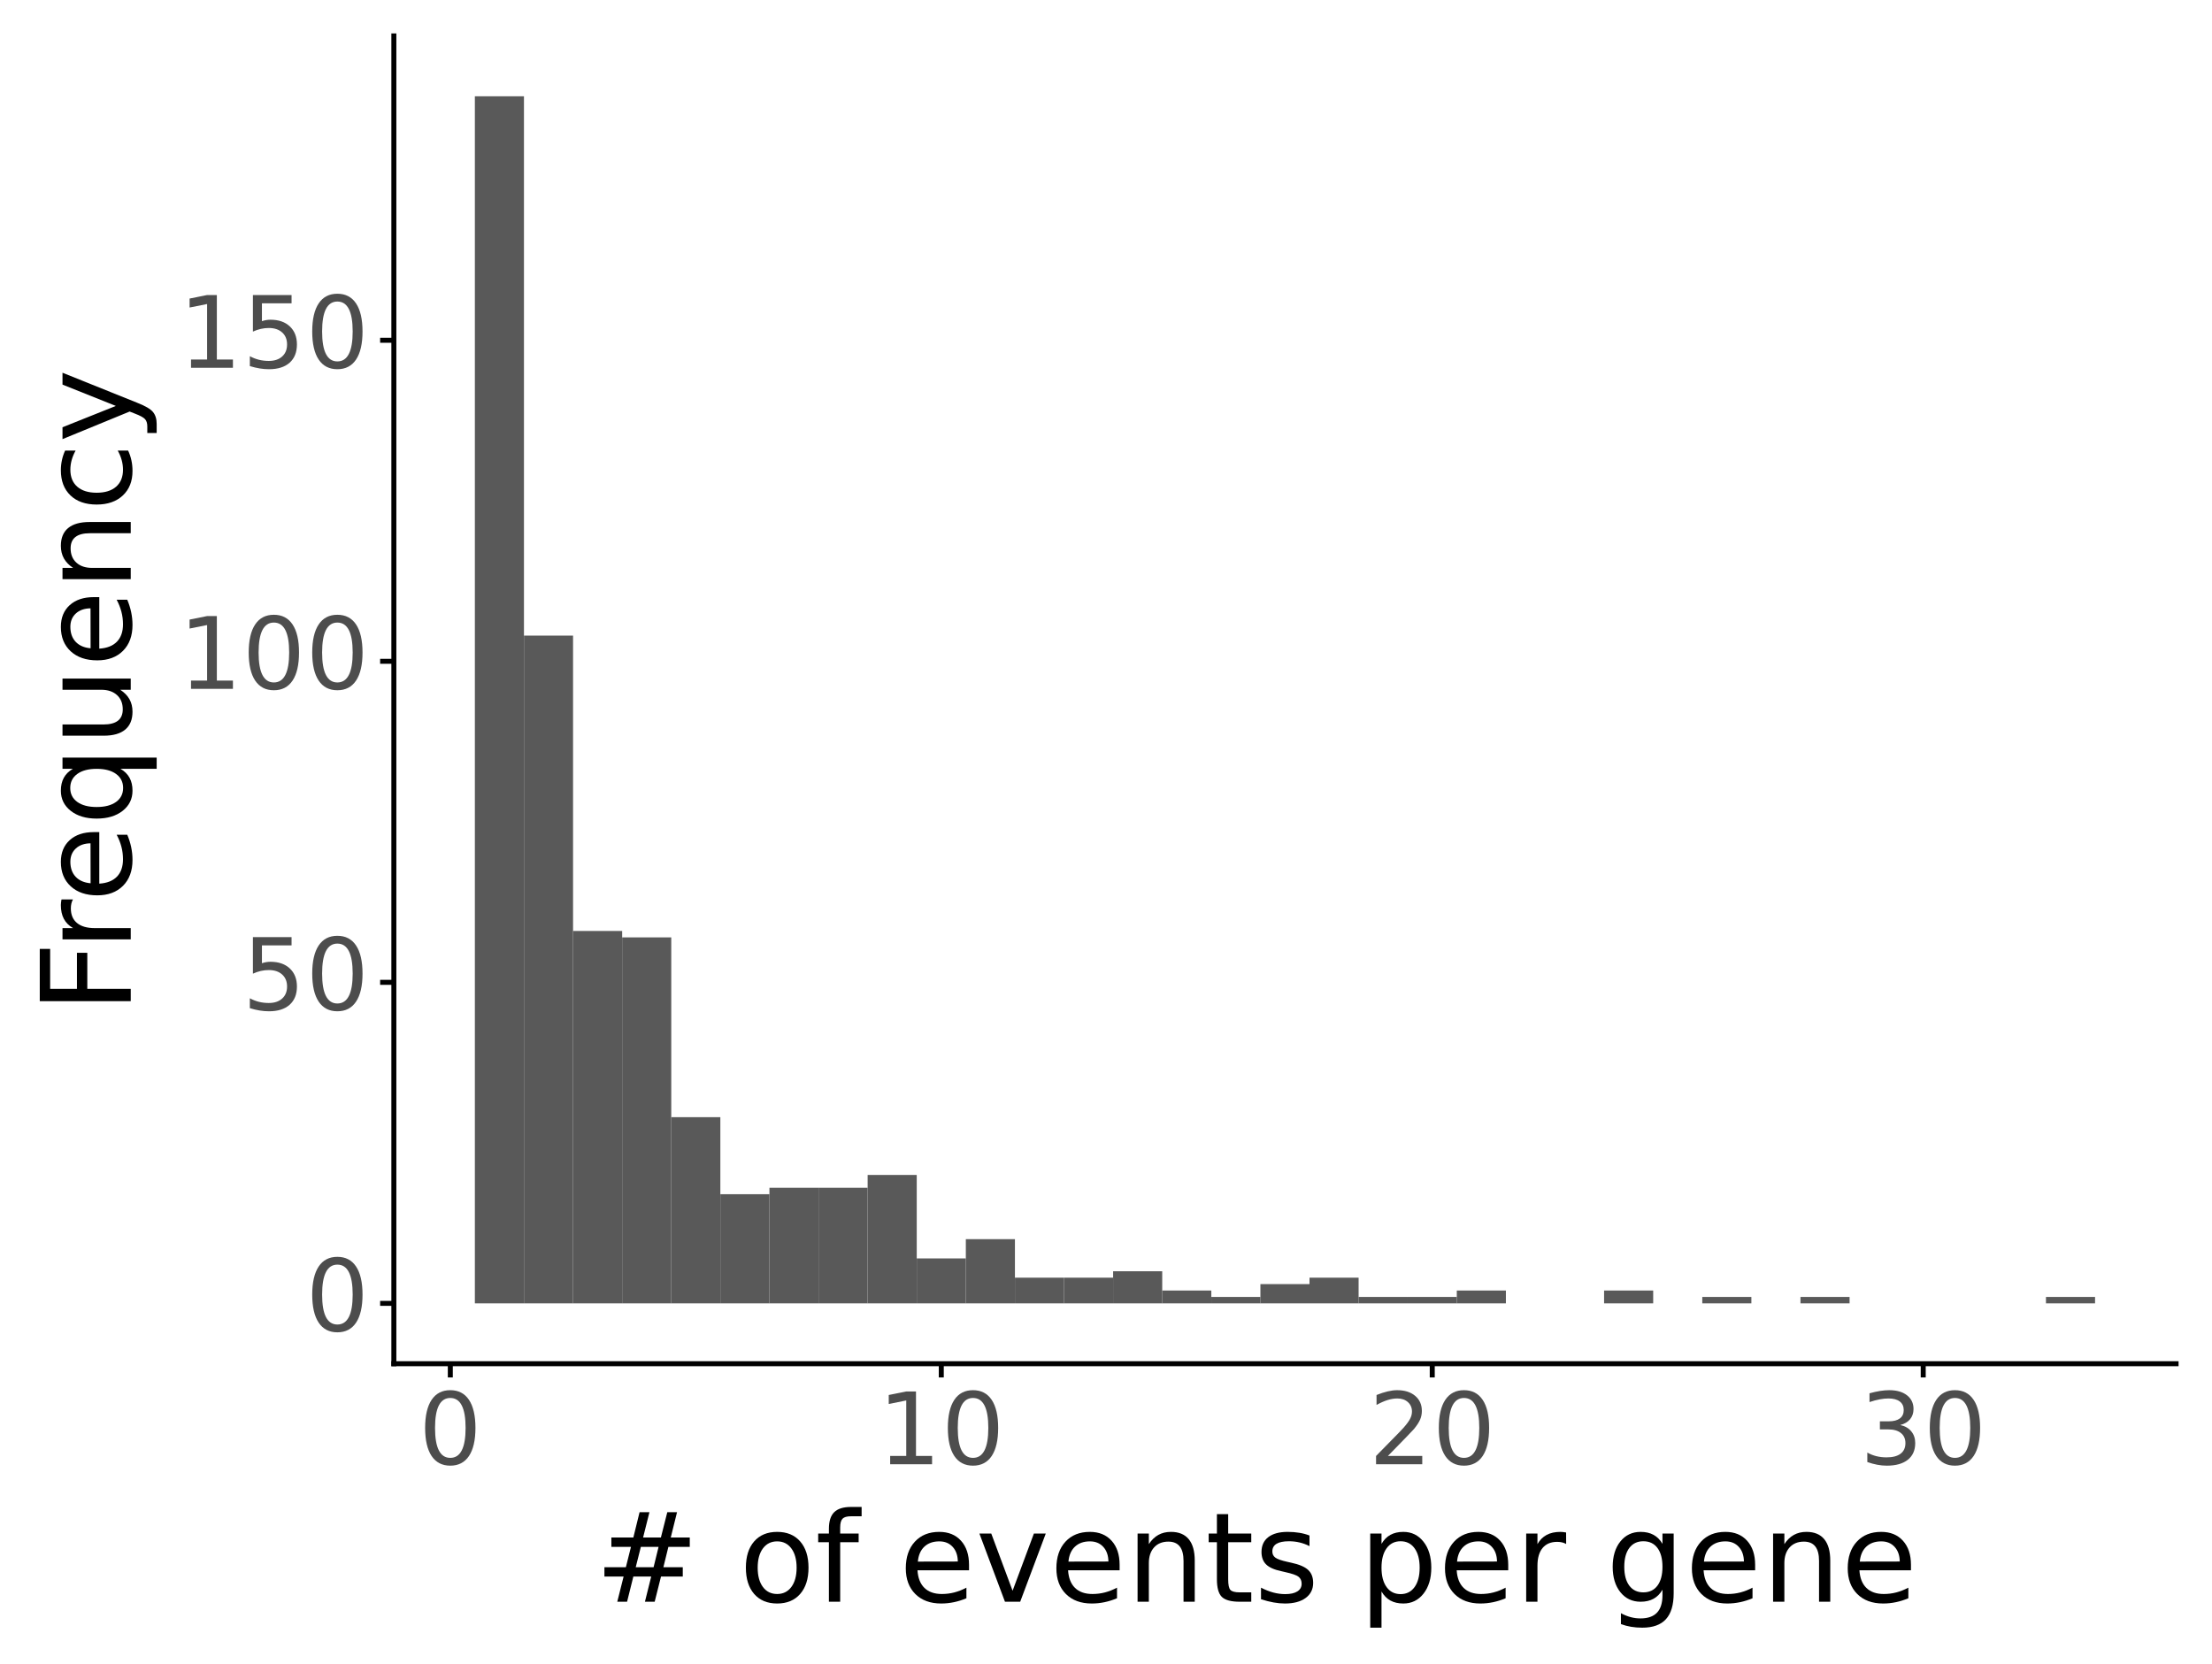
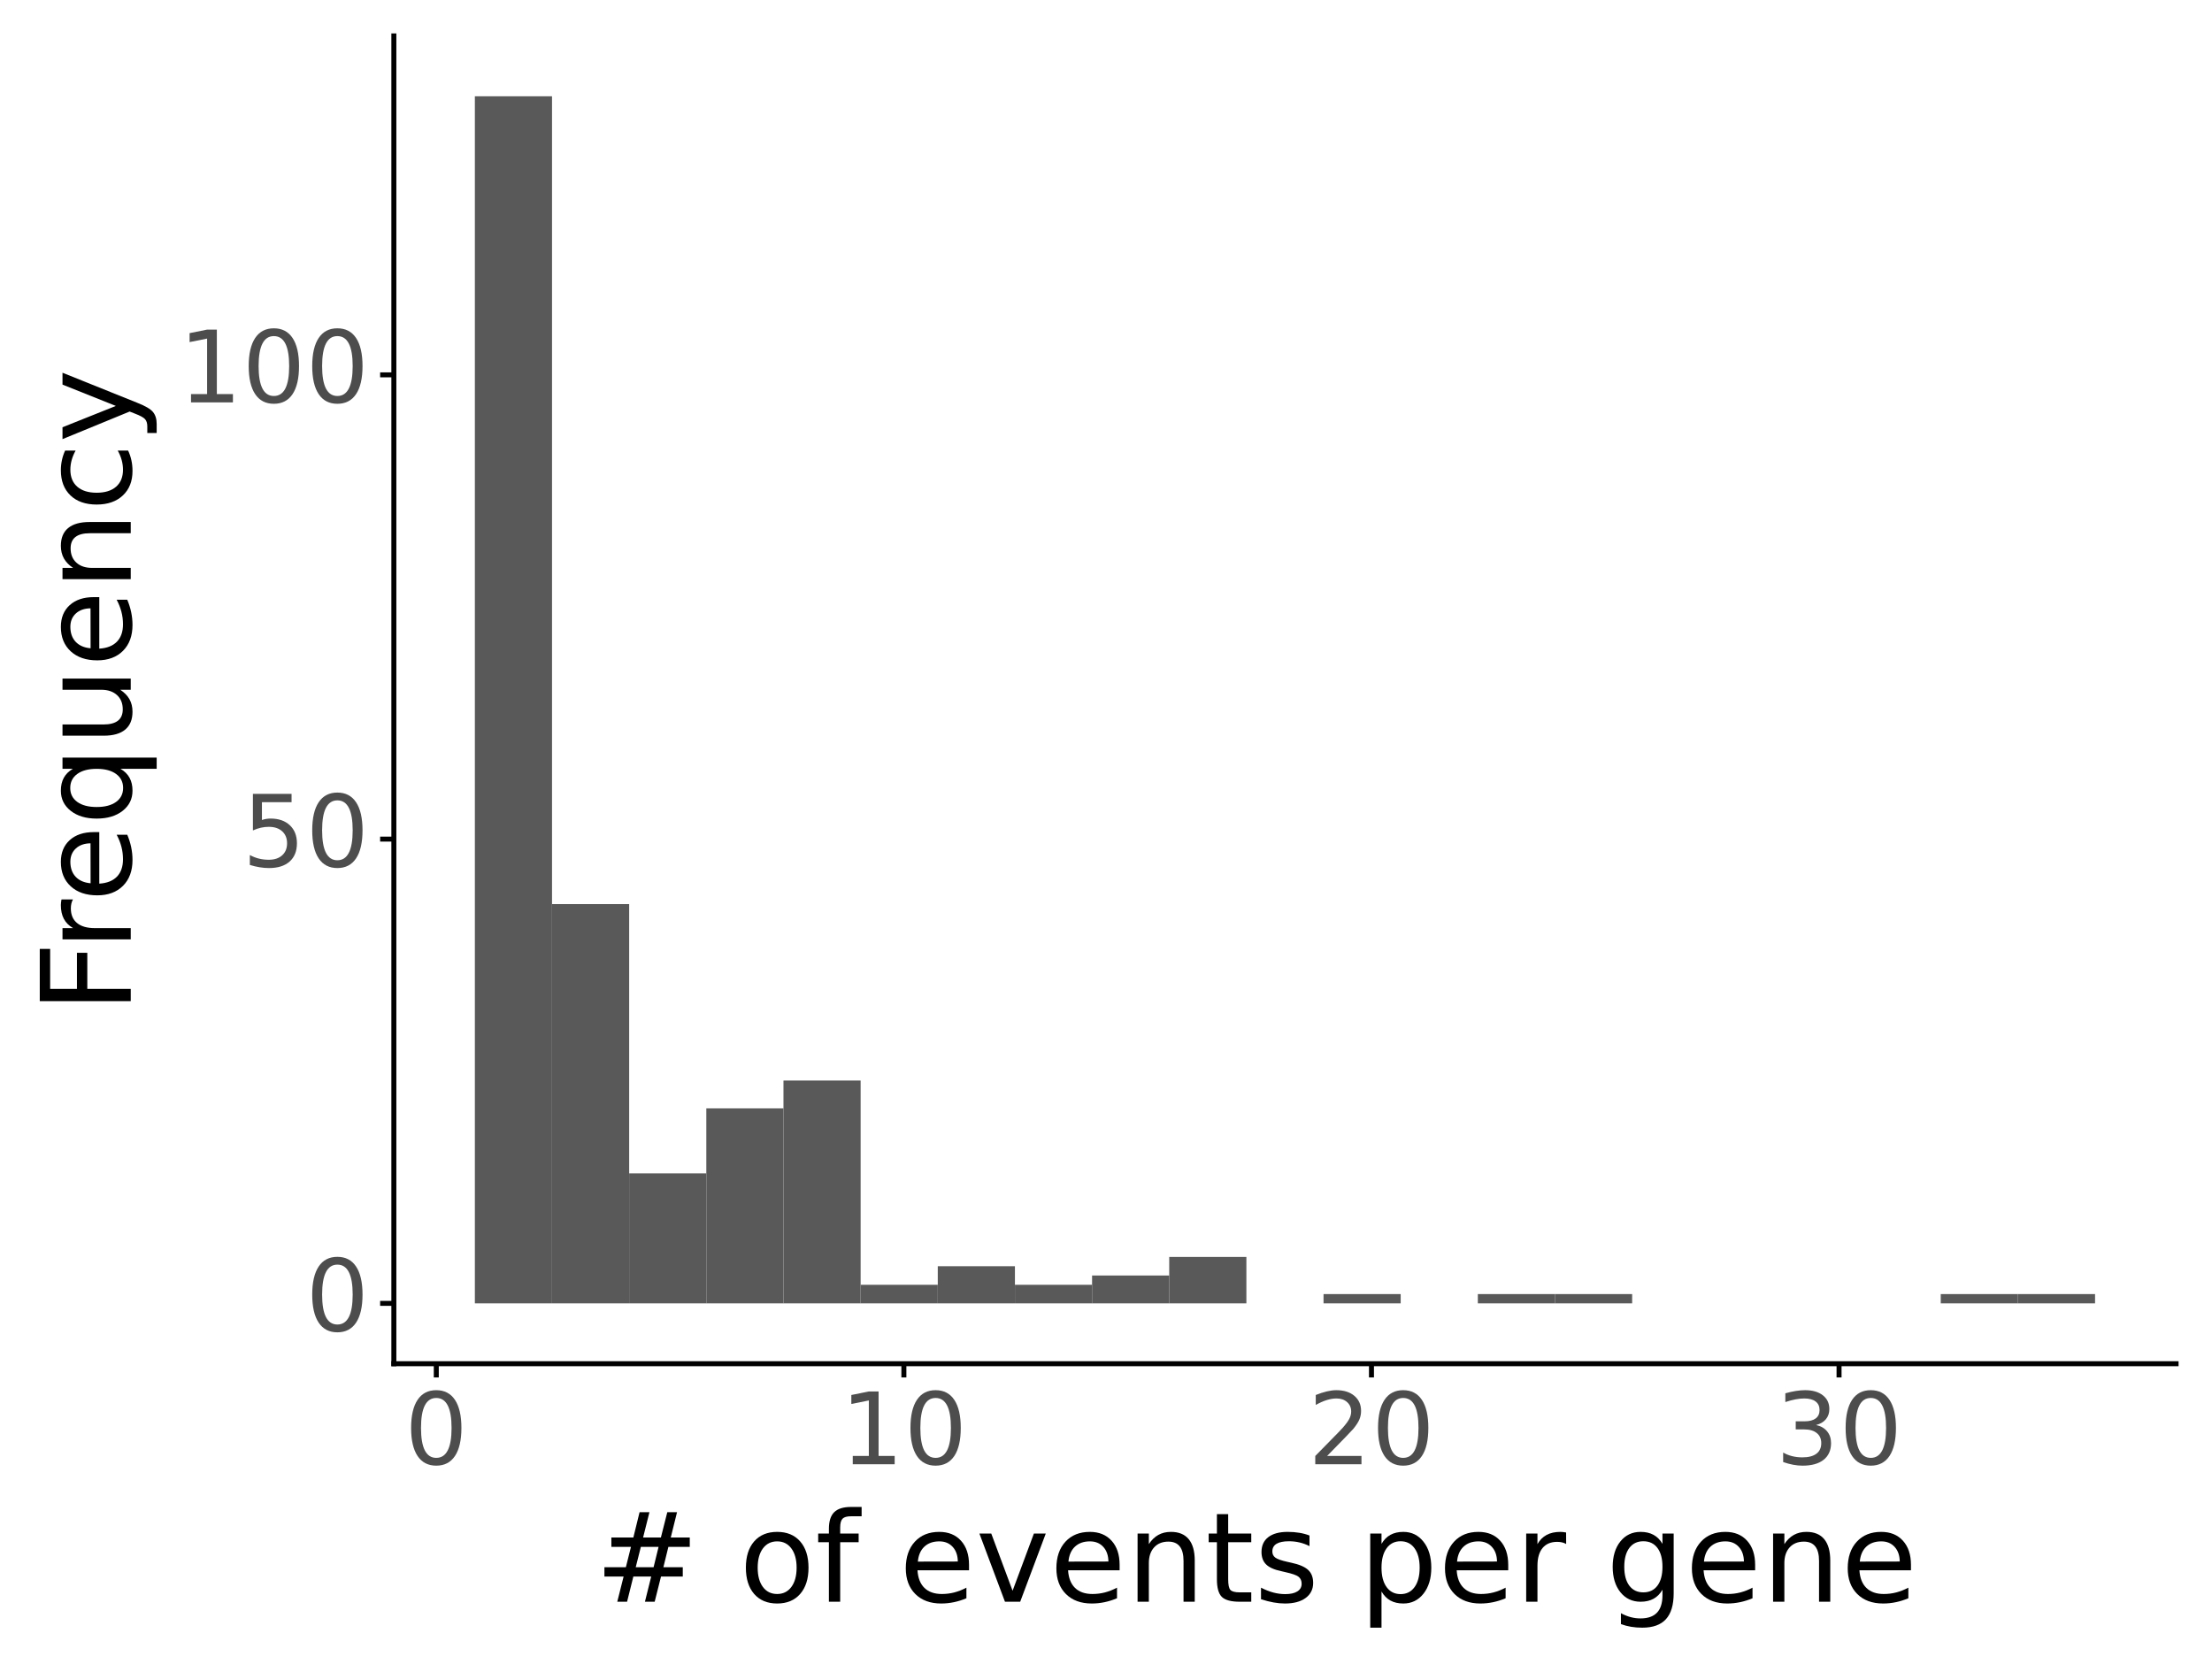
<svg xmlns="http://www.w3.org/2000/svg" xmlns:xlink="http://www.w3.org/1999/xlink" height="333.414pt" version="1.1" viewBox="0 0 443.24 333.414" width="443.24pt">
  <defs>
    <style type="text/css">*{stroke-linecap:butt;stroke-linejoin:round;}</style>
  </defs>
  <g id="figure_1">
    <g id="patch_1">
      <path d="M 0 333.414  L 443.24 333.414  L 443.24 0  L 0 0  z " style="fill:#ffffff;stroke:#ffffff;stroke-linejoin:miter;" />
    </g>
    <g id="axes_1">
      <g id="patch_2">
        <path d="M 78.92 273.312  L 436.04 273.312  L 436.04 7.2  L 78.92 7.2  z " style="fill:none;" />
      </g>
      <g id="matplotlib.axis_1">
        <g id="xtick_1">
          <g id="line2d_1">
-             <path clip-path="url(#p612c468a68)" d="M 90.234 273.312  L 90.234 7.2  " style="fill:none;stroke:#ffffff;" />
+             <path clip-path="url(#p6a5c1a3792)" d="M 87.423 273.312  L 87.423 7.2  " style="fill:none;stroke:#ffffff;" />
          </g>
          <g id="line2d_2">
-             <path d="M 90.234 273.312  " style="fill:none;stroke:#333333;stroke-width:1.5;" />
-             <defs>
-               <path d="M 0 0  L 0 2.75  " id="m7a1d5be447" style="stroke:#000000;" />
-             </defs>
-             <g>
-               <use style="fill:#333333;stroke:#000000;" x="90.234" xlink:href="#m7a1d5be447" y="273.312" />
+             <path d="M 87.423 273.312  " style="fill:none;stroke:#333333;stroke-width:1.5;" />
+             <defs>
+               <path d="M 0 0  L 0 2.75  " id="m0ceb2ca5d0" style="stroke:#000000;" />
+             </defs>
+             <g>
+               <use style="fill:#333333;stroke:#000000;" x="87.423" xlink:href="#m0ceb2ca5d0" y="273.312" />
            </g>
          </g>
          <g id="text_1">
-             <g style="fill:#4d4d4d;" transform="translate(83.87153 293.4589)scale(0.2 -0.2)">
+             <g style="fill:#4d4d4d;" transform="translate(81.06067 293.4589)scale(0.2 -0.2)">
              <defs>
                <path d="M 31.781 66.406  Q 24.172 66.406 20.328 58.906  Q 16.5 51.422 16.5 36.375  Q 16.5 21.391 20.328 13.891  Q 24.172 6.391 31.781 6.391  Q 39.453 6.391 43.281 13.891  Q 47.125 21.391 47.125 36.375  Q 47.125 51.422 43.281 58.906  Q 39.453 66.406 31.781 66.406  z M 31.781 74.219  Q 44.047 74.219 50.516 64.516  Q 56.984 54.828 56.984 36.375  Q 56.984 17.969 50.516 8.266  Q 44.047 -1.422 31.781 -1.422  Q 19.531 -1.422 13.062 8.266  Q 6.594 17.969 6.594 36.375  Q 6.594 54.828 13.062 64.516  Q 19.531 74.219 31.781 74.219  z " id="DejaVuSans-48" />
              </defs>
              <use xlink:href="#DejaVuSans-48" />
            </g>
          </g>
        </g>
        <g id="xtick_2">
          <g id="line2d_3">
-             <path clip-path="url(#p612c468a68)" d="M 188.614 273.312  L 188.614 7.2  " style="fill:none;stroke:#ffffff;" />
+             <path clip-path="url(#p6a5c1a3792)" d="M 181.119 273.312  L 181.119 7.2  " style="fill:none;stroke:#ffffff;" />
          </g>
          <g id="line2d_4">
-             <path d="M 188.614 273.312  " style="fill:none;stroke:#333333;stroke-width:1.5;" />
-             <g>
-               <use style="fill:#333333;stroke:#000000;" x="188.614" xlink:href="#m7a1d5be447" y="273.312" />
+             <path d="M 181.119 273.312  " style="fill:none;stroke:#333333;stroke-width:1.5;" />
+             <g>
+               <use style="fill:#333333;stroke:#000000;" x="181.119" xlink:href="#m0ceb2ca5d0" y="273.312" />
            </g>
          </g>
          <g id="text_2">
-             <g style="fill:#4d4d4d;" transform="translate(175.8892 293.4589)scale(0.2 -0.2)">
+             <g style="fill:#4d4d4d;" transform="translate(168.3936 293.4589)scale(0.2 -0.2)">
              <defs>
                <path d="M 12.406 8.297  L 28.516 8.297  L 28.516 63.922  L 10.984 60.406  L 10.984 69.391  L 28.422 72.906  L 38.281 72.906  L 38.281 8.297  L 54.391 8.297  L 54.391 0  L 12.406 0  z " id="DejaVuSans-49" />
              </defs>
              <use xlink:href="#DejaVuSans-49" />
              <use x="63.623" xlink:href="#DejaVuSans-48" />
            </g>
          </g>
        </g>
        <g id="xtick_3">
          <g id="line2d_5">
-             <path clip-path="url(#p612c468a68)" d="M 286.994 273.312  L 286.994 7.2  " style="fill:none;stroke:#ffffff;" />
+             <path clip-path="url(#p6a5c1a3792)" d="M 274.814 273.312  L 274.814 7.2  " style="fill:none;stroke:#ffffff;" />
          </g>
          <g id="line2d_6">
-             <path d="M 286.994 273.312  " style="fill:none;stroke:#333333;stroke-width:1.5;" />
-             <g>
-               <use style="fill:#333333;stroke:#000000;" x="286.994" xlink:href="#m7a1d5be447" y="273.312" />
+             <path d="M 274.814 273.312  " style="fill:none;stroke:#333333;stroke-width:1.5;" />
+             <g>
+               <use style="fill:#333333;stroke:#000000;" x="274.814" xlink:href="#m0ceb2ca5d0" y="273.312" />
            </g>
          </g>
          <g id="text_3">
-             <g style="fill:#4d4d4d;" transform="translate(274.2694 293.4589)scale(0.2 -0.2)">
+             <g style="fill:#4d4d4d;" transform="translate(262.089 293.4589)scale(0.2 -0.2)">
              <defs>
                <path d="M 19.188 8.297  L 53.609 8.297  L 53.609 0  L 7.328 0  L 7.328 8.297  Q 12.938 14.109 22.625 23.891  Q 32.328 33.688 34.812 36.531  Q 39.547 41.844 41.422 45.531  Q 43.312 49.219 43.312 52.781  Q 43.312 58.594 39.234 62.25  Q 35.156 65.922 28.609 65.922  Q 23.969 65.922 18.812 64.312  Q 13.672 62.703 7.812 59.422  L 7.812 69.391  Q 13.766 71.781 18.938 73  Q 24.125 74.219 28.422 74.219  Q 39.75 74.219 46.484 68.547  Q 53.219 62.891 53.219 53.422  Q 53.219 48.922 51.531 44.891  Q 49.859 40.875 45.406 35.406  Q 44.188 33.984 37.641 27.219  Q 31.109 20.453 19.188 8.297  z " id="DejaVuSans-50" />
              </defs>
              <use xlink:href="#DejaVuSans-50" />
              <use x="63.623" xlink:href="#DejaVuSans-48" />
            </g>
          </g>
        </g>
        <g id="xtick_4">
          <g id="line2d_7">
-             <path clip-path="url(#p612c468a68)" d="M 385.375 273.312  L 385.375 7.2  " style="fill:none;stroke:#ffffff;" />
+             <path clip-path="url(#p6a5c1a3792)" d="M 368.509 273.312  L 368.509 7.2  " style="fill:none;stroke:#ffffff;" />
          </g>
          <g id="line2d_8">
-             <path d="M 385.375 273.312  " style="fill:none;stroke:#333333;stroke-width:1.5;" />
-             <g>
-               <use style="fill:#333333;stroke:#000000;" x="385.375" xlink:href="#m7a1d5be447" y="273.312" />
+             <path d="M 368.509 273.312  " style="fill:none;stroke:#333333;stroke-width:1.5;" />
+             <g>
+               <use style="fill:#333333;stroke:#000000;" x="368.509" xlink:href="#m0ceb2ca5d0" y="273.312" />
            </g>
          </g>
          <g id="text_4">
-             <g style="fill:#4d4d4d;" transform="translate(372.6495 293.4589)scale(0.2 -0.2)">
+             <g style="fill:#4d4d4d;" transform="translate(355.7844 293.4589)scale(0.2 -0.2)">
              <defs>
                <path d="M 40.578 39.312  Q 47.656 37.797 51.625 33  Q 55.609 28.219 55.609 21.188  Q 55.609 10.406 48.188 4.484  Q 40.766 -1.422 27.094 -1.422  Q 22.516 -1.422 17.656 -0.516  Q 12.797 0.391 7.625 2.203  L 7.625 11.719  Q 11.719 9.328 16.594 8.109  Q 21.484 6.891 26.812 6.891  Q 36.078 6.891 40.938 10.547  Q 45.797 14.203 45.797 21.188  Q 45.797 27.641 41.281 31.266  Q 36.766 34.906 28.719 34.906  L 20.219 34.906  L 20.219 43.016  L 29.109 43.016  Q 36.375 43.016 40.234 45.922  Q 44.094 48.828 44.094 54.297  Q 44.094 59.906 40.109 62.906  Q 36.141 65.922 28.719 65.922  Q 24.656 65.922 20.016 65.031  Q 15.375 64.156 9.812 62.312  L 9.812 71.094  Q 15.438 72.656 20.344 73.438  Q 25.25 74.219 29.594 74.219  Q 40.828 74.219 47.359 69.109  Q 53.906 64.016 53.906 55.328  Q 53.906 49.266 50.438 45.094  Q 46.969 40.922 40.578 39.312  z " id="DejaVuSans-51" />
              </defs>
              <use xlink:href="#DejaVuSans-51" />
              <use x="63.623" xlink:href="#DejaVuSans-48" />
            </g>
          </g>
        </g>
        <g id="xtick_5">
          <g id="line2d_9">
-             <path clip-path="url(#p612c468a68)" d="M 139.424 273.312  L 139.424 7.2  " style="fill:none;stroke:#ffffff;stroke-width:0.5;" />
+             <path clip-path="url(#p6a5c1a3792)" d="M 134.271 273.312  L 134.271 7.2  " style="fill:none;stroke:#ffffff;stroke-width:0.5;" />
          </g>
        </g>
        <g id="xtick_6">
          <g id="line2d_10">
-             <path clip-path="url(#p612c468a68)" d="M 237.804 273.312  L 237.804 7.2  " style="fill:none;stroke:#ffffff;stroke-width:0.5;" />
+             <path clip-path="url(#p6a5c1a3792)" d="M 227.966 273.312  L 227.966 7.2  " style="fill:none;stroke:#ffffff;stroke-width:0.5;" />
          </g>
        </g>
        <g id="xtick_7">
          <g id="line2d_11">
-             <path clip-path="url(#p612c468a68)" d="M 336.184 273.312  L 336.184 7.2  " style="fill:none;stroke:#ffffff;stroke-width:0.5;" />
+             <path clip-path="url(#p6a5c1a3792)" d="M 321.662 273.312  L 321.662 7.2  " style="fill:none;stroke:#ffffff;stroke-width:0.5;" />
          </g>
        </g>
        <g id="xtick_8">
          <g id="line2d_12">
-             <path clip-path="url(#p612c468a68)" d="M 434.565 273.312  L 434.565 7.2  " style="fill:none;stroke:#ffffff;stroke-width:0.5;" />
+             <path clip-path="url(#p6a5c1a3792)" d="M 415.357 273.312  L 415.357 7.2  " style="fill:none;stroke:#ffffff;stroke-width:0.5;" />
          </g>
        </g>
        <g id="text_5">
          <g transform="translate(119.1852 321.0143)scale(0.25 -0.25)">
            <defs>
              <path d="M 51.125 44  L 36.922 44  L 32.812 27.688  L 47.125 27.688  z M 43.797 71.781  L 38.719 51.516  L 52.984 51.516  L 58.109 71.781  L 65.922 71.781  L 60.891 51.516  L 76.125 51.516  L 76.125 44  L 58.984 44  L 54.984 27.688  L 70.516 27.688  L 70.516 20.219  L 53.078 20.219  L 48 0  L 40.188 0  L 45.219 20.219  L 30.906 20.219  L 25.875 0  L 18.016 0  L 23.094 20.219  L 7.719 20.219  L 7.719 27.688  L 24.906 27.688  L 29 44  L 13.281 44  L 13.281 51.516  L 30.906 51.516  L 35.891 71.781  z " id="DejaVuSans-35" />
              <path id="DejaVuSans-32" />
              <path d="M 30.609 48.391  Q 23.391 48.391 19.188 42.75  Q 14.984 37.109 14.984 27.297  Q 14.984 17.484 19.156 11.844  Q 23.344 6.203 30.609 6.203  Q 37.797 6.203 41.984 11.859  Q 46.188 17.531 46.188 27.297  Q 46.188 37.016 41.984 42.703  Q 37.797 48.391 30.609 48.391  z M 30.609 56  Q 42.328 56 49.016 48.375  Q 55.719 40.766 55.719 27.297  Q 55.719 13.875 49.016 6.219  Q 42.328 -1.422 30.609 -1.422  Q 18.844 -1.422 12.172 6.219  Q 5.516 13.875 5.516 27.297  Q 5.516 40.766 12.172 48.375  Q 18.844 56 30.609 56  z " id="DejaVuSans-111" />
              <path d="M 37.109 75.984  L 37.109 68.5  L 28.516 68.5  Q 23.688 68.5 21.797 66.547  Q 19.922 64.594 19.922 59.516  L 19.922 54.688  L 34.719 54.688  L 34.719 47.703  L 19.922 47.703  L 19.922 0  L 10.891 0  L 10.891 47.703  L 2.297 47.703  L 2.297 54.688  L 10.891 54.688  L 10.891 58.5  Q 10.891 67.625 15.141 71.797  Q 19.391 75.984 28.609 75.984  z " id="DejaVuSans-102" />
              <path d="M 56.203 29.594  L 56.203 25.203  L 14.891 25.203  Q 15.484 15.922 20.484 11.062  Q 25.484 6.203 34.422 6.203  Q 39.594 6.203 44.453 7.469  Q 49.312 8.734 54.109 11.281  L 54.109 2.781  Q 49.266 0.734 44.188 -0.344  Q 39.109 -1.422 33.891 -1.422  Q 20.797 -1.422 13.156 6.188  Q 5.516 13.812 5.516 26.812  Q 5.516 40.234 12.766 48.109  Q 20.016 56 32.328 56  Q 43.359 56 49.781 48.891  Q 56.203 41.797 56.203 29.594  z M 47.219 32.234  Q 47.125 39.594 43.094 43.984  Q 39.062 48.391 32.422 48.391  Q 24.906 48.391 20.391 44.141  Q 15.875 39.891 15.188 32.172  z " id="DejaVuSans-101" />
              <path d="M 2.984 54.688  L 12.5 54.688  L 29.594 8.797  L 46.688 54.688  L 56.203 54.688  L 35.688 0  L 23.484 0  z " id="DejaVuSans-118" />
              <path d="M 54.891 33.016  L 54.891 0  L 45.906 0  L 45.906 32.719  Q 45.906 40.484 42.875 44.328  Q 39.844 48.188 33.797 48.188  Q 26.516 48.188 22.312 43.547  Q 18.109 38.922 18.109 30.906  L 18.109 0  L 9.078 0  L 9.078 54.688  L 18.109 54.688  L 18.109 46.188  Q 21.344 51.125 25.703 53.562  Q 30.078 56 35.797 56  Q 45.219 56 50.047 50.172  Q 54.891 44.344 54.891 33.016  z " id="DejaVuSans-110" />
              <path d="M 18.312 70.219  L 18.312 54.688  L 36.812 54.688  L 36.812 47.703  L 18.312 47.703  L 18.312 18.016  Q 18.312 11.328 20.141 9.422  Q 21.969 7.516 27.594 7.516  L 36.812 7.516  L 36.812 0  L 27.594 0  Q 17.188 0 13.234 3.875  Q 9.281 7.766 9.281 18.016  L 9.281 47.703  L 2.688 47.703  L 2.688 54.688  L 9.281 54.688  L 9.281 70.219  z " id="DejaVuSans-116" />
              <path d="M 44.281 53.078  L 44.281 44.578  Q 40.484 46.531 36.375 47.5  Q 32.281 48.484 27.875 48.484  Q 21.188 48.484 17.844 46.438  Q 14.5 44.391 14.5 40.281  Q 14.5 37.156 16.891 35.375  Q 19.281 33.594 26.516 31.984  L 29.594 31.297  Q 39.156 29.25 43.188 25.516  Q 47.219 21.781 47.219 15.094  Q 47.219 7.469 41.188 3.016  Q 35.156 -1.422 24.609 -1.422  Q 20.219 -1.422 15.453 -0.562  Q 10.688 0.297 5.422 2  L 5.422 11.281  Q 10.406 8.688 15.234 7.391  Q 20.062 6.109 24.812 6.109  Q 31.156 6.109 34.562 8.281  Q 37.984 10.453 37.984 14.406  Q 37.984 18.062 35.516 20.016  Q 33.062 21.969 24.703 23.781  L 21.578 24.516  Q 13.234 26.266 9.516 29.906  Q 5.812 33.547 5.812 39.891  Q 5.812 47.609 11.281 51.797  Q 16.75 56 26.812 56  Q 31.781 56 36.172 55.266  Q 40.578 54.547 44.281 53.078  z " id="DejaVuSans-115" />
              <path d="M 18.109 8.203  L 18.109 -20.797  L 9.078 -20.797  L 9.078 54.688  L 18.109 54.688  L 18.109 46.391  Q 20.953 51.266 25.266 53.625  Q 29.594 56 35.594 56  Q 45.562 56 51.781 48.094  Q 58.016 40.188 58.016 27.297  Q 58.016 14.406 51.781 6.484  Q 45.562 -1.422 35.594 -1.422  Q 29.594 -1.422 25.266 0.953  Q 20.953 3.328 18.109 8.203  z M 48.688 27.297  Q 48.688 37.203 44.609 42.844  Q 40.531 48.484 33.406 48.484  Q 26.266 48.484 22.188 42.844  Q 18.109 37.203 18.109 27.297  Q 18.109 17.391 22.188 11.75  Q 26.266 6.109 33.406 6.109  Q 40.531 6.109 44.609 11.75  Q 48.688 17.391 48.688 27.297  z " id="DejaVuSans-112" />
              <path d="M 41.109 46.297  Q 39.594 47.172 37.812 47.578  Q 36.031 48 33.891 48  Q 26.266 48 22.188 43.047  Q 18.109 38.094 18.109 28.812  L 18.109 0  L 9.078 0  L 9.078 54.688  L 18.109 54.688  L 18.109 46.188  Q 20.953 51.172 25.484 53.578  Q 30.031 56 36.531 56  Q 37.453 56 38.578 55.875  Q 39.703 55.766 41.062 55.516  z " id="DejaVuSans-114" />
              <path d="M 45.406 27.984  Q 45.406 37.75 41.375 43.109  Q 37.359 48.484 30.078 48.484  Q 22.859 48.484 18.828 43.109  Q 14.797 37.75 14.797 27.984  Q 14.797 18.266 18.828 12.891  Q 22.859 7.516 30.078 7.516  Q 37.359 7.516 41.375 12.891  Q 45.406 18.266 45.406 27.984  z M 54.391 6.781  Q 54.391 -7.172 48.188 -13.984  Q 42 -20.797 29.203 -20.797  Q 24.469 -20.797 20.266 -20.094  Q 16.062 -19.391 12.109 -17.922  L 12.109 -9.188  Q 16.062 -11.328 19.922 -12.344  Q 23.781 -13.375 27.781 -13.375  Q 36.625 -13.375 41.016 -8.766  Q 45.406 -4.156 45.406 5.172  L 45.406 9.625  Q 42.625 4.781 38.281 2.391  Q 33.938 0 27.875 0  Q 17.828 0 11.672 7.656  Q 5.516 15.328 5.516 27.984  Q 5.516 40.672 11.672 48.328  Q 17.828 56 27.875 56  Q 33.938 56 38.281 53.609  Q 42.625 51.219 45.406 46.391  L 45.406 54.688  L 54.391 54.688  z " id="DejaVuSans-103" />
            </defs>
            <use xlink:href="#DejaVuSans-35" />
            <use x="83.789" xlink:href="#DejaVuSans-32" />
            <use x="115.576" xlink:href="#DejaVuSans-111" />
            <use x="176.758" xlink:href="#DejaVuSans-102" />
            <use x="211.963" xlink:href="#DejaVuSans-32" />
            <use x="243.75" xlink:href="#DejaVuSans-101" />
            <use x="305.273" xlink:href="#DejaVuSans-118" />
            <use x="364.453" xlink:href="#DejaVuSans-101" />
            <use x="425.977" xlink:href="#DejaVuSans-110" />
            <use x="489.355" xlink:href="#DejaVuSans-116" />
            <use x="528.564" xlink:href="#DejaVuSans-115" />
            <use x="580.664" xlink:href="#DejaVuSans-32" />
            <use x="612.451" xlink:href="#DejaVuSans-112" />
            <use x="675.928" xlink:href="#DejaVuSans-101" />
            <use x="737.451" xlink:href="#DejaVuSans-114" />
            <use x="778.564" xlink:href="#DejaVuSans-32" />
            <use x="810.352" xlink:href="#DejaVuSans-103" />
            <use x="873.828" xlink:href="#DejaVuSans-101" />
            <use x="935.352" xlink:href="#DejaVuSans-110" />
            <use x="998.73" xlink:href="#DejaVuSans-101" />
          </g>
        </g>
      </g>
      <g id="matplotlib.axis_2">
        <g id="ytick_1">
          <g id="line2d_13">
-             <path clip-path="url(#p612c468a68)" d="M 78.92 261.216  L 436.04 261.216  " style="fill:none;stroke:#ffffff;" />
+             <path clip-path="url(#p6a5c1a3792)" d="M 78.92 261.216  L 436.04 261.216  " style="fill:none;stroke:#ffffff;" />
          </g>
          <g id="line2d_14">
            <path d="M 78.92 261.216  " style="fill:none;stroke:#333333;stroke-width:1.5;" />
            <defs>
-               <path d="M 0 0  L -2.75 0  " id="m4fc9c7120b" style="stroke:#000000;" />
-             </defs>
-             <g>
-               <use style="fill:#333333;stroke:#000000;" x="78.92" xlink:href="#m4fc9c7120b" y="261.216" />
+               <path d="M 0 0  L -2.75 0  " id="m2c39aeb231" style="stroke:#000000;" />
+             </defs>
+             <g>
+               <use style="fill:#333333;stroke:#000000;" x="78.92" xlink:href="#m2c39aeb231" y="261.216" />
            </g>
          </g>
          <g id="text_6">
            <g style="fill:#4d4d4d;" transform="translate(61.24531 266.7348)scale(0.2 -0.2)">
              <use xlink:href="#DejaVuSans-48" />
            </g>
          </g>
        </g>
        <g id="ytick_2">
          <g id="line2d_15">
-             <path clip-path="url(#p612c468a68)" d="M 78.92 196.876  L 436.04 196.876  " style="fill:none;stroke:#ffffff;" />
+             <path clip-path="url(#p6a5c1a3792)" d="M 78.92 168.17  L 436.04 168.17  " style="fill:none;stroke:#ffffff;" />
          </g>
          <g id="line2d_16">
-             <path d="M 78.92 196.876  " style="fill:none;stroke:#333333;stroke-width:1.5;" />
-             <g>
-               <use style="fill:#333333;stroke:#000000;" x="78.92" xlink:href="#m4fc9c7120b" y="196.876" />
+             <path d="M 78.92 168.17  " style="fill:none;stroke:#333333;stroke-width:1.5;" />
+             <g>
+               <use style="fill:#333333;stroke:#000000;" x="78.92" xlink:href="#m2c39aeb231" y="168.17" />
            </g>
          </g>
          <g id="text_7">
-             <g style="fill:#4d4d4d;" transform="translate(48.52031 202.3943)scale(0.2 -0.2)">
+             <g style="fill:#4d4d4d;" transform="translate(48.52031 173.6886)scale(0.2 -0.2)">
              <defs>
                <path d="M 10.797 72.906  L 49.516 72.906  L 49.516 64.594  L 19.828 64.594  L 19.828 46.734  Q 21.969 47.469 24.109 47.828  Q 26.266 48.188 28.422 48.188  Q 40.625 48.188 47.75 41.5  Q 54.891 34.812 54.891 23.391  Q 54.891 11.625 47.562 5.094  Q 40.234 -1.422 26.906 -1.422  Q 22.312 -1.422 17.547 -0.641  Q 12.797 0.141 7.719 1.703  L 7.719 11.625  Q 12.109 9.234 16.797 8.062  Q 21.484 6.891 26.703 6.891  Q 35.156 6.891 40.078 11.328  Q 45.016 15.766 45.016 23.391  Q 45.016 31 40.078 35.438  Q 35.156 39.891 26.703 39.891  Q 22.75 39.891 18.812 39.016  Q 14.891 38.141 10.797 36.281  z " id="DejaVuSans-53" />
              </defs>
              <use xlink:href="#DejaVuSans-53" />
              <use x="63.623" xlink:href="#DejaVuSans-48" />
            </g>
          </g>
        </g>
        <g id="ytick_3">
          <g id="line2d_17">
-             <path clip-path="url(#p612c468a68)" d="M 78.92 132.535  L 436.04 132.535  " style="fill:none;stroke:#ffffff;" />
+             <path clip-path="url(#p6a5c1a3792)" d="M 78.92 75.124  L 436.04 75.124  " style="fill:none;stroke:#ffffff;" />
          </g>
          <g id="line2d_18">
-             <path d="M 78.92 132.535  " style="fill:none;stroke:#333333;stroke-width:1.5;" />
-             <g>
-               <use style="fill:#333333;stroke:#000000;" x="78.92" xlink:href="#m4fc9c7120b" y="132.535" />
+             <path d="M 78.92 75.124  " style="fill:none;stroke:#333333;stroke-width:1.5;" />
+             <g>
+               <use style="fill:#333333;stroke:#000000;" x="78.92" xlink:href="#m2c39aeb231" y="75.124" />
            </g>
          </g>
          <g id="text_8">
-             <g style="fill:#4d4d4d;" transform="translate(35.79531 138.0539)scale(0.2 -0.2)">
+             <g style="fill:#4d4d4d;" transform="translate(35.79531 80.64244)scale(0.2 -0.2)">
              <use xlink:href="#DejaVuSans-49" />
              <use x="63.623" xlink:href="#DejaVuSans-48" />
              <use x="127.246" xlink:href="#DejaVuSans-48" />
            </g>
          </g>
        </g>
        <g id="ytick_4">
          <g id="line2d_19">
-             <path clip-path="url(#p612c468a68)" d="M 78.92 68.195  L 436.04 68.195  " style="fill:none;stroke:#ffffff;" />
-           </g>
+             <path clip-path="url(#p6a5c1a3792)" d="M 78.92 214.693  L 436.04 214.693  " style="fill:none;stroke:#ffffff;stroke-width:0.5;" />
+           </g>
+         </g>
+         <g id="ytick_5">
          <g id="line2d_20">
-             <path d="M 78.92 68.195  " style="fill:none;stroke:#333333;stroke-width:1.5;" />
-             <g>
-               <use style="fill:#333333;stroke:#000000;" x="78.92" xlink:href="#m4fc9c7120b" y="68.195" />
-             </g>
-           </g>
-           <g id="text_9">
-             <g style="fill:#4d4d4d;" transform="translate(35.79531 73.71347)scale(0.2 -0.2)">
-               <use xlink:href="#DejaVuSans-49" />
-               <use x="63.623" xlink:href="#DejaVuSans-53" />
-               <use x="127.246" xlink:href="#DejaVuSans-48" />
-             </g>
-           </g>
-         </g>
-         <g id="ytick_5">
+             <path clip-path="url(#p6a5c1a3792)" d="M 78.92 121.647  L 436.04 121.647  " style="fill:none;stroke:#ffffff;stroke-width:0.5;" />
+           </g>
+         </g>
+         <g id="ytick_6">
          <g id="line2d_21">
-             <path clip-path="url(#p612c468a68)" d="M 78.92 229.046  L 436.04 229.046  " style="fill:none;stroke:#ffffff;stroke-width:0.5;" />
-           </g>
-         </g>
-         <g id="ytick_6">
-           <g id="line2d_22">
-             <path clip-path="url(#p612c468a68)" d="M 78.92 164.705  L 436.04 164.705  " style="fill:none;stroke:#ffffff;stroke-width:0.5;" />
-           </g>
-         </g>
-         <g id="ytick_7">
-           <g id="line2d_23">
-             <path clip-path="url(#p612c468a68)" d="M 78.92 100.365  L 436.04 100.365  " style="fill:none;stroke:#ffffff;stroke-width:0.5;" />
-           </g>
-         </g>
-         <g id="ytick_8">
-           <g id="line2d_24">
-             <path clip-path="url(#p612c468a68)" d="M 78.92 36.025  L 436.04 36.025  " style="fill:none;stroke:#ffffff;stroke-width:0.5;" />
-           </g>
-         </g>
-         <g id="text_10">
+             <path clip-path="url(#p6a5c1a3792)" d="M 78.92 28.601  L 436.04 28.601  " style="fill:none;stroke:#ffffff;stroke-width:0.5;" />
+           </g>
+         </g>
+         <g id="text_9">
          <g transform="translate(26.19609 203.1022)rotate(-90)scale(0.25 -0.25)">
            <defs>
              <path d="M 9.812 72.906  L 51.703 72.906  L 51.703 64.594  L 19.672 64.594  L 19.672 43.109  L 48.578 43.109  L 48.578 34.812  L 19.672 34.812  L 19.672 0  L 9.812 0  z " id="DejaVuSans-70" />
              <path d="M 14.797 27.297  Q 14.797 17.391 18.875 11.75  Q 22.953 6.109 30.078 6.109  Q 37.203 6.109 41.297 11.75  Q 45.406 17.391 45.406 27.297  Q 45.406 37.203 41.297 42.844  Q 37.203 48.484 30.078 48.484  Q 22.953 48.484 18.875 42.844  Q 14.797 37.203 14.797 27.297  z M 45.406 8.203  Q 42.578 3.328 38.25 0.953  Q 33.938 -1.422 27.875 -1.422  Q 17.969 -1.422 11.734 6.484  Q 5.516 14.406 5.516 27.297  Q 5.516 40.188 11.734 48.094  Q 17.969 56 27.875 56  Q 33.938 56 38.25 53.625  Q 42.578 51.266 45.406 46.391  L 45.406 54.688  L 54.391 54.688  L 54.391 -20.797  L 45.406 -20.797  z " id="DejaVuSans-113" />
              <path d="M 8.5 21.578  L 8.5 54.688  L 17.484 54.688  L 17.484 21.922  Q 17.484 14.156 20.5 10.266  Q 23.531 6.391 29.594 6.391  Q 36.859 6.391 41.078 11.031  Q 45.312 15.672 45.312 23.688  L 45.312 54.688  L 54.297 54.688  L 54.297 0  L 45.312 0  L 45.312 8.406  Q 42.047 3.422 37.719 1  Q 33.406 -1.422 27.688 -1.422  Q 18.266 -1.422 13.375 4.438  Q 8.5 10.297 8.5 21.578  z M 31.109 56  z " id="DejaVuSans-117" />
              <path d="M 48.781 52.594  L 48.781 44.188  Q 44.969 46.297 41.141 47.344  Q 37.312 48.391 33.406 48.391  Q 24.656 48.391 19.812 42.844  Q 14.984 37.312 14.984 27.297  Q 14.984 17.281 19.812 11.734  Q 24.656 6.203 33.406 6.203  Q 37.312 6.203 41.141 7.25  Q 44.969 8.297 48.781 10.406  L 48.781 2.094  Q 45.016 0.344 40.984 -0.531  Q 36.969 -1.422 32.422 -1.422  Q 20.062 -1.422 12.781 6.344  Q 5.516 14.109 5.516 27.297  Q 5.516 40.672 12.859 48.328  Q 20.219 56 33.016 56  Q 37.156 56 41.109 55.141  Q 45.062 54.297 48.781 52.594  z " id="DejaVuSans-99" />
              <path d="M 32.172 -5.078  Q 28.375 -14.844 24.75 -17.812  Q 21.141 -20.797 15.094 -20.797  L 7.906 -20.797  L 7.906 -13.281  L 13.188 -13.281  Q 16.891 -13.281 18.938 -11.516  Q 21 -9.766 23.484 -3.219  L 25.094 0.875  L 2.984 54.688  L 12.5 54.688  L 29.594 11.922  L 46.688 54.688  L 56.203 54.688  z " id="DejaVuSans-121" />
            </defs>
            <use xlink:href="#DejaVuSans-70" />
            <use x="50.27" xlink:href="#DejaVuSans-114" />
            <use x="89.133" xlink:href="#DejaVuSans-101" />
            <use x="150.656" xlink:href="#DejaVuSans-113" />
            <use x="214.133" xlink:href="#DejaVuSans-117" />
            <use x="277.512" xlink:href="#DejaVuSans-101" />
            <use x="339.035" xlink:href="#DejaVuSans-110" />
            <use x="402.414" xlink:href="#DejaVuSans-99" />
            <use x="457.395" xlink:href="#DejaVuSans-121" />
          </g>
        </g>
      </g>
      <g id="PolyCollection_1">
-         <path clip-path="url(#p612c468a68)" d="M 95.153 261.216  L 95.153 19.296  L 104.991 19.296  L 104.991 261.216  z " style="fill:#595959;" />
-         <path clip-path="url(#p612c468a68)" d="M 104.991 261.216  L 104.991 127.388  L 114.829 127.388  L 114.829 261.216  z " style="fill:#595959;" />
-         <path clip-path="url(#p612c468a68)" d="M 114.829 261.216  L 114.829 186.581  L 124.667 186.581  L 124.667 261.216  z " style="fill:#595959;" />
-         <path clip-path="url(#p612c468a68)" d="M 124.667 261.216  L 124.667 187.868  L 134.505 187.868  L 134.505 261.216  z " style="fill:#595959;" />
-         <path clip-path="url(#p612c468a68)" d="M 134.505 261.216  L 134.505 223.899  L 144.343 223.899  L 144.343 261.216  z " style="fill:#595959;" />
-         <path clip-path="url(#p612c468a68)" d="M 144.343 261.216  L 144.343 239.34  L 154.181 239.34  L 154.181 261.216  z " style="fill:#595959;" />
-         <path clip-path="url(#p612c468a68)" d="M 154.181 261.216  L 154.181 238.053  L 164.019 238.053  L 164.019 261.216  z " style="fill:#595959;" />
-         <path clip-path="url(#p612c468a68)" d="M 164.019 261.216  L 164.019 238.053  L 173.857 238.053  L 173.857 261.216  z " style="fill:#595959;" />
-         <path clip-path="url(#p612c468a68)" d="M 173.857 261.216  L 173.857 235.48  L 183.695 235.48  L 183.695 261.216  z " style="fill:#595959;" />
-         <path clip-path="url(#p612c468a68)" d="M 183.695 261.216  L 183.695 252.208  L 193.533 252.208  L 193.533 261.216  z " style="fill:#595959;" />
-         <path clip-path="url(#p612c468a68)" d="M 193.533 261.216  L 193.533 248.348  L 203.371 248.348  L 203.371 261.216  z " style="fill:#595959;" />
-         <path clip-path="url(#p612c468a68)" d="M 203.371 261.216  L 203.371 256.069  L 213.209 256.069  L 213.209 261.216  z " style="fill:#595959;" />
-         <path clip-path="url(#p612c468a68)" d="M 213.209 261.216  L 213.209 256.069  L 223.047 256.069  L 223.047 261.216  z " style="fill:#595959;" />
-         <path clip-path="url(#p612c468a68)" d="M 223.047 261.216  L 223.047 254.782  L 232.885 254.782  L 232.885 261.216  z " style="fill:#595959;" />
-         <path clip-path="url(#p612c468a68)" d="M 232.885 261.216  L 232.885 258.642  L 242.723 258.642  L 242.723 261.216  z " style="fill:#595959;" />
-         <path clip-path="url(#p612c468a68)" d="M 242.723 261.216  L 242.723 259.929  L 252.561 259.929  L 252.561 261.216  z " style="fill:#595959;" />
-         <path clip-path="url(#p612c468a68)" d="M 252.561 261.216  L 252.561 257.356  L 262.399 257.356  L 262.399 261.216  z " style="fill:#595959;" />
-         <path clip-path="url(#p612c468a68)" d="M 262.399 261.216  L 262.399 256.069  L 272.237 256.069  L 272.237 261.216  z " style="fill:#595959;" />
-         <path clip-path="url(#p612c468a68)" d="M 272.237 261.216  L 272.237 259.929  L 282.075 259.929  L 282.075 261.216  z " style="fill:#595959;" />
-         <path clip-path="url(#p612c468a68)" d="M 282.075 261.216  L 282.075 259.929  L 291.913 259.929  L 291.913 261.216  z " style="fill:#595959;" />
-         <path clip-path="url(#p612c468a68)" d="M 291.913 261.216  L 291.913 258.642  L 301.751 258.642  L 301.751 261.216  z " style="fill:#595959;" />
-         <path clip-path="url(#p612c468a68)" d="M 301.751 261.216  L 301.751 261.216  L 311.589 261.216  L 311.589 261.216  z " style="fill:#595959;" />
-         <path clip-path="url(#p612c468a68)" d="M 311.589 261.216  L 311.589 261.216  L 321.427 261.216  L 321.427 261.216  z " style="fill:#595959;" />
-         <path clip-path="url(#p612c468a68)" d="M 321.427 261.216  L 321.427 258.642  L 331.265 258.642  L 331.265 261.216  z " style="fill:#595959;" />
-         <path clip-path="url(#p612c468a68)" d="M 331.265 261.216  L 331.265 261.216  L 341.103 261.216  L 341.103 261.216  z " style="fill:#595959;" />
-         <path clip-path="url(#p612c468a68)" d="M 341.103 261.216  L 341.103 259.929  L 350.941 259.929  L 350.941 261.216  z " style="fill:#595959;" />
-         <path clip-path="url(#p612c468a68)" d="M 350.941 261.216  L 350.941 261.216  L 360.779 261.216  L 360.779 261.216  z " style="fill:#595959;" />
-         <path clip-path="url(#p612c468a68)" d="M 360.779 261.216  L 360.779 259.929  L 370.618 259.929  L 370.618 261.216  z " style="fill:#595959;" />
-         <path clip-path="url(#p612c468a68)" d="M 370.618 261.216  L 370.618 261.216  L 380.456 261.216  L 380.456 261.216  z " style="fill:#595959;" />
-         <path clip-path="url(#p612c468a68)" d="M 380.456 261.216  L 380.456 261.216  L 390.294 261.216  L 390.294 261.216  z " style="fill:#595959;" />
-         <path clip-path="url(#p612c468a68)" d="M 390.294 261.216  L 390.294 261.216  L 400.132 261.216  L 400.132 261.216  z " style="fill:#595959;" />
-         <path clip-path="url(#p612c468a68)" d="M 400.132 261.216  L 400.132 261.216  L 409.97 261.216  L 409.97 261.216  z " style="fill:#595959;" />
-         <path clip-path="url(#p612c468a68)" d="M 409.97 261.216  L 409.97 259.929  L 419.808 259.929  L 419.808 261.216  z " style="fill:#595959;" />
+         <path clip-path="url(#p6a5c1a3792)" d="M 95.153 261.216  L 95.153 19.296  L 110.613 19.296  L 110.613 261.216  z " style="fill:#595959;" />
+         <path clip-path="url(#p6a5c1a3792)" d="M 110.613 261.216  L 110.613 181.196  L 126.073 181.196  L 126.073 261.216  z " style="fill:#595959;" />
+         <path clip-path="url(#p6a5c1a3792)" d="M 126.073 261.216  L 126.073 235.163  L 141.532 235.163  L 141.532 261.216  z " style="fill:#595959;" />
+         <path clip-path="url(#p6a5c1a3792)" d="M 141.532 261.216  L 141.532 222.137  L 156.992 222.137  L 156.992 261.216  z " style="fill:#595959;" />
+         <path clip-path="url(#p6a5c1a3792)" d="M 156.992 261.216  L 156.992 216.554  L 172.452 216.554  L 172.452 261.216  z " style="fill:#595959;" />
+         <path clip-path="url(#p6a5c1a3792)" d="M 172.452 261.216  L 172.452 257.494  L 187.911 257.494  L 187.911 261.216  z " style="fill:#595959;" />
+         <path clip-path="url(#p6a5c1a3792)" d="M 187.911 261.216  L 187.911 253.772  L 203.371 253.772  L 203.371 261.216  z " style="fill:#595959;" />
+         <path clip-path="url(#p6a5c1a3792)" d="M 203.371 261.216  L 203.371 257.494  L 218.831 257.494  L 218.831 261.216  z " style="fill:#595959;" />
+         <path clip-path="url(#p6a5c1a3792)" d="M 218.831 261.216  L 218.831 255.633  L 234.291 255.633  L 234.291 261.216  z " style="fill:#595959;" />
+         <path clip-path="url(#p6a5c1a3792)" d="M 234.291 261.216  L 234.291 251.911  L 249.75 251.911  L 249.75 261.216  z " style="fill:#595959;" />
+         <path clip-path="url(#p6a5c1a3792)" d="M 249.75 261.216  L 249.75 261.216  L 265.21 261.216  L 265.21 261.216  z " style="fill:#595959;" />
+         <path clip-path="url(#p6a5c1a3792)" d="M 265.21 261.216  L 265.21 259.355  L 280.67 259.355  L 280.67 261.216  z " style="fill:#595959;" />
+         <path clip-path="url(#p6a5c1a3792)" d="M 280.67 261.216  L 280.67 261.216  L 296.13 261.216  L 296.13 261.216  z " style="fill:#595959;" />
+         <path clip-path="url(#p6a5c1a3792)" d="M 296.13 261.216  L 296.13 259.355  L 311.589 259.355  L 311.589 261.216  z " style="fill:#595959;" />
+         <path clip-path="url(#p6a5c1a3792)" d="M 311.589 261.216  L 311.589 259.355  L 327.049 259.355  L 327.049 261.216  z " style="fill:#595959;" />
+         <path clip-path="url(#p6a5c1a3792)" d="M 327.049 261.216  L 327.049 261.216  L 342.509 261.216  L 342.509 261.216  z " style="fill:#595959;" />
+         <path clip-path="url(#p6a5c1a3792)" d="M 342.509 261.216  L 342.509 261.216  L 357.969 261.216  L 357.969 261.216  z " style="fill:#595959;" />
+         <path clip-path="url(#p6a5c1a3792)" d="M 357.969 261.216  L 357.969 261.216  L 373.428 261.216  L 373.428 261.216  z " style="fill:#595959;" />
+         <path clip-path="url(#p6a5c1a3792)" d="M 373.428 261.216  L 373.428 261.216  L 388.888 261.216  L 388.888 261.216  z " style="fill:#595959;" />
+         <path clip-path="url(#p6a5c1a3792)" d="M 388.888 261.216  L 388.888 259.355  L 404.348 259.355  L 404.348 261.216  z " style="fill:#595959;" />
+         <path clip-path="url(#p6a5c1a3792)" d="M 404.348 261.216  L 404.348 259.355  L 419.808 259.355  L 419.808 261.216  z " style="fill:#595959;" />
      </g>
      <g id="patch_3">
        <path d="M 78.92 273.312  L 78.92 7.2  " style="fill:none;stroke:#000000;stroke-linecap:square;stroke-linejoin:miter;" />
      </g>
      <g id="patch_4">
        <path d="M 78.92 273.312  L 436.04 273.312  " style="fill:none;stroke:#000000;stroke-linecap:square;stroke-linejoin:miter;" />
      </g>
    </g>
  </g>
  <defs>
-     <clipPath id="p612c468a68">
+     <clipPath id="p6a5c1a3792">
      <rect height="266.112" width="357.12" x="78.92" y="7.2" />
    </clipPath>
  </defs>
</svg>
